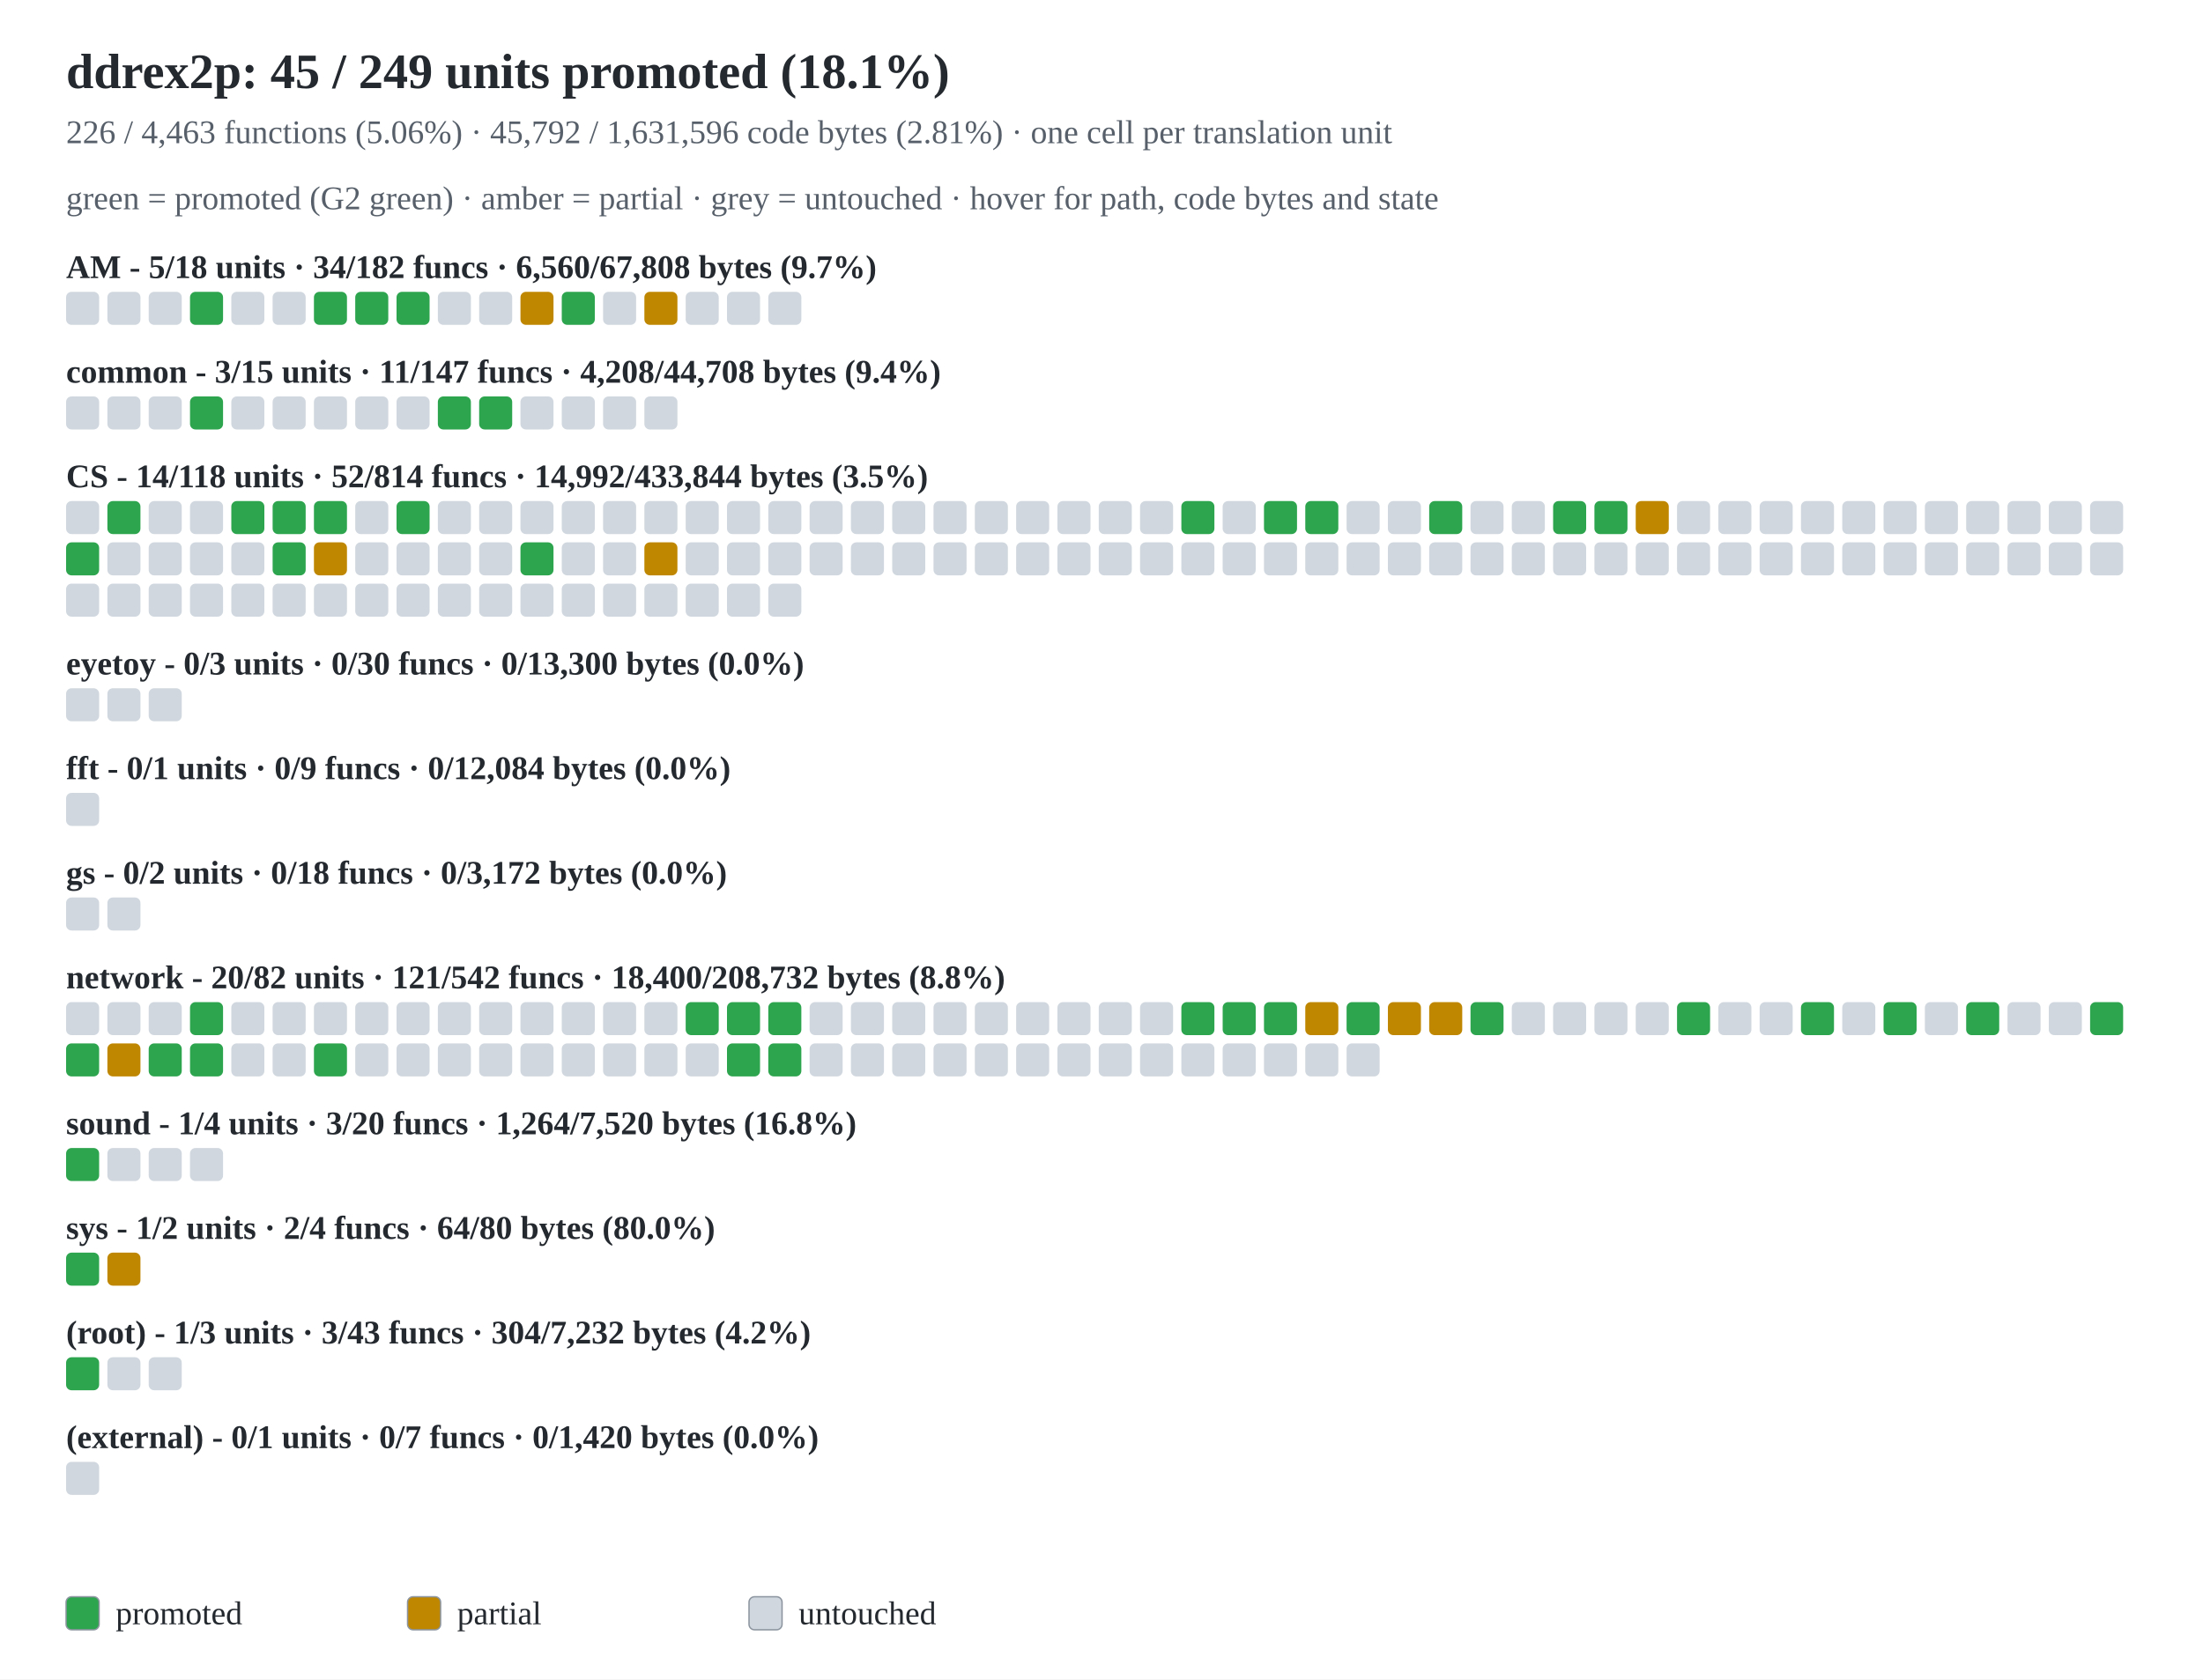
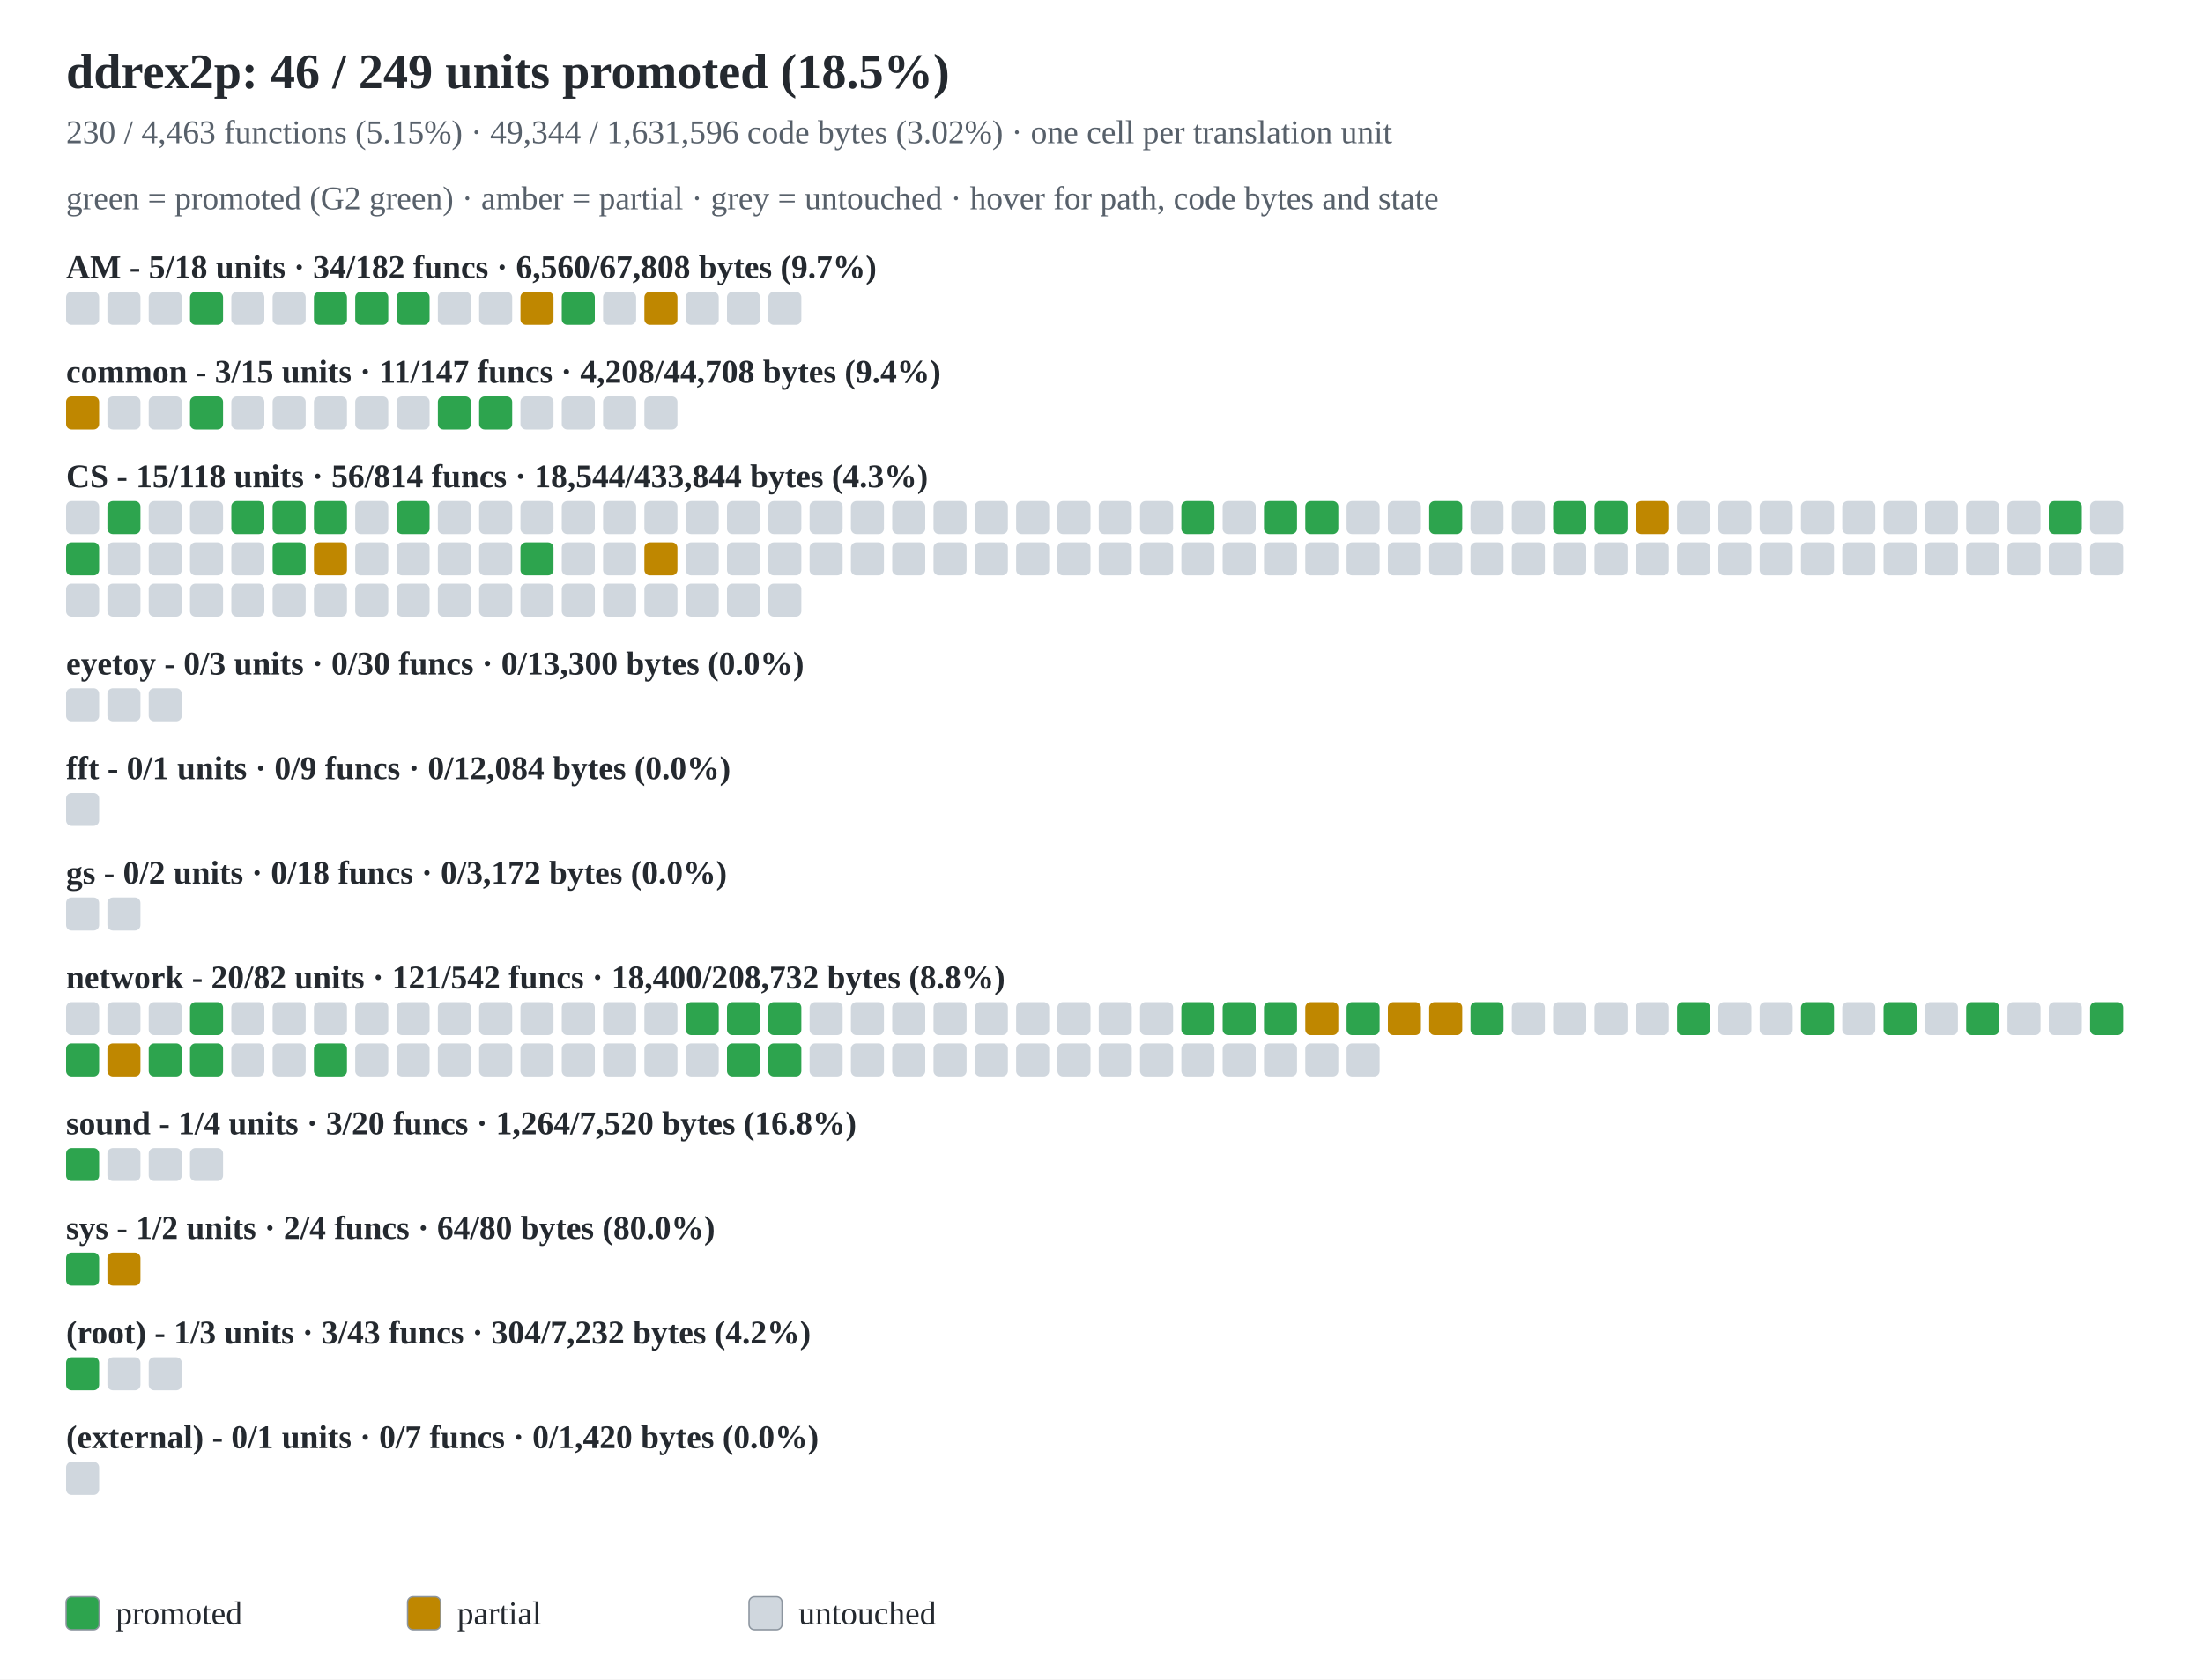
<svg xmlns="http://www.w3.org/2000/svg" width="800" height="610" viewBox="0 0 800 610" role="img" aria-label="ddrex2p translation unit heatmap">
  <rect width="800" height="610" fill="#ffffff" />
-   <text x="24" y="32" font-size="18" font-weight="600" fill="#24292f">ddrex2p: 45 / 249 units promoted (18.1%)</text>
-   <text x="24" y="52" font-size="12" fill="#57606a">226 / 4,463 functions (5.06%) · 45,792 / 1,631,596 code bytes (2.81%) · one cell per translation unit</text>
+   <text x="24" y="32" font-size="18" font-weight="600" fill="#24292f">ddrex2p: 46 / 249 units promoted (18.5%)</text>
+   <text x="24" y="52" font-size="12" fill="#57606a">230 / 4,463 functions (5.15%) · 49,344 / 1,631,596 code bytes (3.02%) · one cell per translation unit</text>
  <text x="24" y="76" font-size="12" fill="#57606a">green = promoted (G2 green) · amber = partial · grey = untouched · hover for path, code bytes and state</text>
  <g class="module" data-module="AM">
    <text x="24" y="101" font-size="12" font-weight="600" fill="#24292f">AM - 5/18 units · 34/182 funcs · 6,560/67,808 bytes (9.7%)</text>
    <rect class="cell" data-state="untouched" x="24" y="106" width="12" height="12" rx="2" fill="#d0d7de" />
    <rect class="cell" data-state="untouched" x="39" y="106" width="12" height="12" rx="2" fill="#d0d7de" />
    <rect class="cell" data-state="untouched" x="54" y="106" width="12" height="12" rx="2" fill="#d0d7de" />
    <rect class="cell" data-state="promoted" x="69" y="106" width="12" height="12" rx="2" fill="#2da44e" />
    <rect class="cell" data-state="untouched" x="84" y="106" width="12" height="12" rx="2" fill="#d0d7de" />
    <rect class="cell" data-state="untouched" x="99" y="106" width="12" height="12" rx="2" fill="#d0d7de" />
    <rect class="cell" data-state="promoted" x="114" y="106" width="12" height="12" rx="2" fill="#2da44e" />
    <rect class="cell" data-state="promoted" x="129" y="106" width="12" height="12" rx="2" fill="#2da44e" />
    <rect class="cell" data-state="promoted" x="144" y="106" width="12" height="12" rx="2" fill="#2da44e" />
    <rect class="cell" data-state="untouched" x="159" y="106" width="12" height="12" rx="2" fill="#d0d7de" />
    <rect class="cell" data-state="untouched" x="174" y="106" width="12" height="12" rx="2" fill="#d0d7de" />
    <rect class="cell" data-state="partial" x="189" y="106" width="12" height="12" rx="2" fill="#bf8700" />
    <rect class="cell" data-state="promoted" x="204" y="106" width="12" height="12" rx="2" fill="#2da44e" />
    <rect class="cell" data-state="untouched" x="219" y="106" width="12" height="12" rx="2" fill="#d0d7de" />
    <rect class="cell" data-state="partial" x="234" y="106" width="12" height="12" rx="2" fill="#bf8700" />
    <rect class="cell" data-state="untouched" x="249" y="106" width="12" height="12" rx="2" fill="#d0d7de" />
    <rect class="cell" data-state="untouched" x="264" y="106" width="12" height="12" rx="2" fill="#d0d7de" />
    <rect class="cell" data-state="untouched" x="279" y="106" width="12" height="12" rx="2" fill="#d0d7de" />
  </g>
  <g class="module" data-module="common">
    <text x="24" y="139" font-size="12" font-weight="600" fill="#24292f">common - 3/15 units · 11/147 funcs · 4,208/44,708 bytes (9.4%)</text>
-     <rect class="cell" data-state="untouched" x="24" y="144" width="12" height="12" rx="2" fill="#d0d7de" />
+     <rect class="cell" data-state="partial" x="24" y="144" width="12" height="12" rx="2" fill="#bf8700" />
    <rect class="cell" data-state="untouched" x="39" y="144" width="12" height="12" rx="2" fill="#d0d7de" />
    <rect class="cell" data-state="untouched" x="54" y="144" width="12" height="12" rx="2" fill="#d0d7de" />
    <rect class="cell" data-state="promoted" x="69" y="144" width="12" height="12" rx="2" fill="#2da44e" />
    <rect class="cell" data-state="untouched" x="84" y="144" width="12" height="12" rx="2" fill="#d0d7de" />
    <rect class="cell" data-state="untouched" x="99" y="144" width="12" height="12" rx="2" fill="#d0d7de" />
    <rect class="cell" data-state="untouched" x="114" y="144" width="12" height="12" rx="2" fill="#d0d7de" />
    <rect class="cell" data-state="untouched" x="129" y="144" width="12" height="12" rx="2" fill="#d0d7de" />
    <rect class="cell" data-state="untouched" x="144" y="144" width="12" height="12" rx="2" fill="#d0d7de" />
    <rect class="cell" data-state="promoted" x="159" y="144" width="12" height="12" rx="2" fill="#2da44e" />
    <rect class="cell" data-state="promoted" x="174" y="144" width="12" height="12" rx="2" fill="#2da44e" />
    <rect class="cell" data-state="untouched" x="189" y="144" width="12" height="12" rx="2" fill="#d0d7de" />
    <rect class="cell" data-state="untouched" x="204" y="144" width="12" height="12" rx="2" fill="#d0d7de" />
    <rect class="cell" data-state="untouched" x="219" y="144" width="12" height="12" rx="2" fill="#d0d7de" />
    <rect class="cell" data-state="untouched" x="234" y="144" width="12" height="12" rx="2" fill="#d0d7de" />
  </g>
  <g class="module" data-module="CS">
-     <text x="24" y="177" font-size="12" font-weight="600" fill="#24292f">CS - 14/118 units · 52/814 funcs · 14,992/433,844 bytes (3.5%)</text>
+     <text x="24" y="177" font-size="12" font-weight="600" fill="#24292f">CS - 15/118 units · 56/814 funcs · 18,544/433,844 bytes (4.3%)</text>
    <rect class="cell" data-state="untouched" x="24" y="182" width="12" height="12" rx="2" fill="#d0d7de" />
    <rect class="cell" data-state="promoted" x="39" y="182" width="12" height="12" rx="2" fill="#2da44e" />
    <rect class="cell" data-state="untouched" x="54" y="182" width="12" height="12" rx="2" fill="#d0d7de" />
    <rect class="cell" data-state="untouched" x="69" y="182" width="12" height="12" rx="2" fill="#d0d7de" />
    <rect class="cell" data-state="promoted" x="84" y="182" width="12" height="12" rx="2" fill="#2da44e" />
    <rect class="cell" data-state="promoted" x="99" y="182" width="12" height="12" rx="2" fill="#2da44e" />
    <rect class="cell" data-state="promoted" x="114" y="182" width="12" height="12" rx="2" fill="#2da44e" />
    <rect class="cell" data-state="untouched" x="129" y="182" width="12" height="12" rx="2" fill="#d0d7de" />
    <rect class="cell" data-state="promoted" x="144" y="182" width="12" height="12" rx="2" fill="#2da44e" />
    <rect class="cell" data-state="untouched" x="159" y="182" width="12" height="12" rx="2" fill="#d0d7de" />
    <rect class="cell" data-state="untouched" x="174" y="182" width="12" height="12" rx="2" fill="#d0d7de" />
    <rect class="cell" data-state="untouched" x="189" y="182" width="12" height="12" rx="2" fill="#d0d7de" />
    <rect class="cell" data-state="untouched" x="204" y="182" width="12" height="12" rx="2" fill="#d0d7de" />
    <rect class="cell" data-state="untouched" x="219" y="182" width="12" height="12" rx="2" fill="#d0d7de" />
    <rect class="cell" data-state="untouched" x="234" y="182" width="12" height="12" rx="2" fill="#d0d7de" />
    <rect class="cell" data-state="untouched" x="249" y="182" width="12" height="12" rx="2" fill="#d0d7de" />
    <rect class="cell" data-state="untouched" x="264" y="182" width="12" height="12" rx="2" fill="#d0d7de" />
    <rect class="cell" data-state="untouched" x="279" y="182" width="12" height="12" rx="2" fill="#d0d7de" />
    <rect class="cell" data-state="untouched" x="294" y="182" width="12" height="12" rx="2" fill="#d0d7de" />
    <rect class="cell" data-state="untouched" x="309" y="182" width="12" height="12" rx="2" fill="#d0d7de" />
    <rect class="cell" data-state="untouched" x="324" y="182" width="12" height="12" rx="2" fill="#d0d7de" />
    <rect class="cell" data-state="untouched" x="339" y="182" width="12" height="12" rx="2" fill="#d0d7de" />
    <rect class="cell" data-state="untouched" x="354" y="182" width="12" height="12" rx="2" fill="#d0d7de" />
    <rect class="cell" data-state="untouched" x="369" y="182" width="12" height="12" rx="2" fill="#d0d7de" />
    <rect class="cell" data-state="untouched" x="384" y="182" width="12" height="12" rx="2" fill="#d0d7de" />
    <rect class="cell" data-state="untouched" x="399" y="182" width="12" height="12" rx="2" fill="#d0d7de" />
    <rect class="cell" data-state="untouched" x="414" y="182" width="12" height="12" rx="2" fill="#d0d7de" />
    <rect class="cell" data-state="promoted" x="429" y="182" width="12" height="12" rx="2" fill="#2da44e" />
    <rect class="cell" data-state="untouched" x="444" y="182" width="12" height="12" rx="2" fill="#d0d7de" />
    <rect class="cell" data-state="promoted" x="459" y="182" width="12" height="12" rx="2" fill="#2da44e" />
    <rect class="cell" data-state="promoted" x="474" y="182" width="12" height="12" rx="2" fill="#2da44e" />
    <rect class="cell" data-state="untouched" x="489" y="182" width="12" height="12" rx="2" fill="#d0d7de" />
    <rect class="cell" data-state="untouched" x="504" y="182" width="12" height="12" rx="2" fill="#d0d7de" />
    <rect class="cell" data-state="promoted" x="519" y="182" width="12" height="12" rx="2" fill="#2da44e" />
    <rect class="cell" data-state="untouched" x="534" y="182" width="12" height="12" rx="2" fill="#d0d7de" />
    <rect class="cell" data-state="untouched" x="549" y="182" width="12" height="12" rx="2" fill="#d0d7de" />
    <rect class="cell" data-state="promoted" x="564" y="182" width="12" height="12" rx="2" fill="#2da44e" />
    <rect class="cell" data-state="promoted" x="579" y="182" width="12" height="12" rx="2" fill="#2da44e" />
    <rect class="cell" data-state="partial" x="594" y="182" width="12" height="12" rx="2" fill="#bf8700" />
    <rect class="cell" data-state="untouched" x="609" y="182" width="12" height="12" rx="2" fill="#d0d7de" />
    <rect class="cell" data-state="untouched" x="624" y="182" width="12" height="12" rx="2" fill="#d0d7de" />
    <rect class="cell" data-state="untouched" x="639" y="182" width="12" height="12" rx="2" fill="#d0d7de" />
    <rect class="cell" data-state="untouched" x="654" y="182" width="12" height="12" rx="2" fill="#d0d7de" />
    <rect class="cell" data-state="untouched" x="669" y="182" width="12" height="12" rx="2" fill="#d0d7de" />
    <rect class="cell" data-state="untouched" x="684" y="182" width="12" height="12" rx="2" fill="#d0d7de" />
    <rect class="cell" data-state="untouched" x="699" y="182" width="12" height="12" rx="2" fill="#d0d7de" />
    <rect class="cell" data-state="untouched" x="714" y="182" width="12" height="12" rx="2" fill="#d0d7de" />
    <rect class="cell" data-state="untouched" x="729" y="182" width="12" height="12" rx="2" fill="#d0d7de" />
-     <rect class="cell" data-state="untouched" x="744" y="182" width="12" height="12" rx="2" fill="#d0d7de" />
+     <rect class="cell" data-state="promoted" x="744" y="182" width="12" height="12" rx="2" fill="#2da44e" />
    <rect class="cell" data-state="untouched" x="759" y="182" width="12" height="12" rx="2" fill="#d0d7de" />
    <rect class="cell" data-state="promoted" x="24" y="197" width="12" height="12" rx="2" fill="#2da44e" />
    <rect class="cell" data-state="untouched" x="39" y="197" width="12" height="12" rx="2" fill="#d0d7de" />
    <rect class="cell" data-state="untouched" x="54" y="197" width="12" height="12" rx="2" fill="#d0d7de" />
    <rect class="cell" data-state="untouched" x="69" y="197" width="12" height="12" rx="2" fill="#d0d7de" />
    <rect class="cell" data-state="untouched" x="84" y="197" width="12" height="12" rx="2" fill="#d0d7de" />
    <rect class="cell" data-state="promoted" x="99" y="197" width="12" height="12" rx="2" fill="#2da44e" />
    <rect class="cell" data-state="partial" x="114" y="197" width="12" height="12" rx="2" fill="#bf8700" />
    <rect class="cell" data-state="untouched" x="129" y="197" width="12" height="12" rx="2" fill="#d0d7de" />
    <rect class="cell" data-state="untouched" x="144" y="197" width="12" height="12" rx="2" fill="#d0d7de" />
    <rect class="cell" data-state="untouched" x="159" y="197" width="12" height="12" rx="2" fill="#d0d7de" />
    <rect class="cell" data-state="untouched" x="174" y="197" width="12" height="12" rx="2" fill="#d0d7de" />
    <rect class="cell" data-state="promoted" x="189" y="197" width="12" height="12" rx="2" fill="#2da44e" />
    <rect class="cell" data-state="untouched" x="204" y="197" width="12" height="12" rx="2" fill="#d0d7de" />
    <rect class="cell" data-state="untouched" x="219" y="197" width="12" height="12" rx="2" fill="#d0d7de" />
    <rect class="cell" data-state="partial" x="234" y="197" width="12" height="12" rx="2" fill="#bf8700" />
    <rect class="cell" data-state="untouched" x="249" y="197" width="12" height="12" rx="2" fill="#d0d7de" />
    <rect class="cell" data-state="untouched" x="264" y="197" width="12" height="12" rx="2" fill="#d0d7de" />
    <rect class="cell" data-state="untouched" x="279" y="197" width="12" height="12" rx="2" fill="#d0d7de" />
    <rect class="cell" data-state="untouched" x="294" y="197" width="12" height="12" rx="2" fill="#d0d7de" />
    <rect class="cell" data-state="untouched" x="309" y="197" width="12" height="12" rx="2" fill="#d0d7de" />
    <rect class="cell" data-state="untouched" x="324" y="197" width="12" height="12" rx="2" fill="#d0d7de" />
    <rect class="cell" data-state="untouched" x="339" y="197" width="12" height="12" rx="2" fill="#d0d7de" />
    <rect class="cell" data-state="untouched" x="354" y="197" width="12" height="12" rx="2" fill="#d0d7de" />
    <rect class="cell" data-state="untouched" x="369" y="197" width="12" height="12" rx="2" fill="#d0d7de" />
    <rect class="cell" data-state="untouched" x="384" y="197" width="12" height="12" rx="2" fill="#d0d7de" />
    <rect class="cell" data-state="untouched" x="399" y="197" width="12" height="12" rx="2" fill="#d0d7de" />
    <rect class="cell" data-state="untouched" x="414" y="197" width="12" height="12" rx="2" fill="#d0d7de" />
    <rect class="cell" data-state="untouched" x="429" y="197" width="12" height="12" rx="2" fill="#d0d7de" />
    <rect class="cell" data-state="untouched" x="444" y="197" width="12" height="12" rx="2" fill="#d0d7de" />
    <rect class="cell" data-state="untouched" x="459" y="197" width="12" height="12" rx="2" fill="#d0d7de" />
    <rect class="cell" data-state="untouched" x="474" y="197" width="12" height="12" rx="2" fill="#d0d7de" />
    <rect class="cell" data-state="untouched" x="489" y="197" width="12" height="12" rx="2" fill="#d0d7de" />
    <rect class="cell" data-state="untouched" x="504" y="197" width="12" height="12" rx="2" fill="#d0d7de" />
    <rect class="cell" data-state="untouched" x="519" y="197" width="12" height="12" rx="2" fill="#d0d7de" />
    <rect class="cell" data-state="untouched" x="534" y="197" width="12" height="12" rx="2" fill="#d0d7de" />
    <rect class="cell" data-state="untouched" x="549" y="197" width="12" height="12" rx="2" fill="#d0d7de" />
    <rect class="cell" data-state="untouched" x="564" y="197" width="12" height="12" rx="2" fill="#d0d7de" />
    <rect class="cell" data-state="untouched" x="579" y="197" width="12" height="12" rx="2" fill="#d0d7de" />
    <rect class="cell" data-state="untouched" x="594" y="197" width="12" height="12" rx="2" fill="#d0d7de" />
    <rect class="cell" data-state="untouched" x="609" y="197" width="12" height="12" rx="2" fill="#d0d7de" />
    <rect class="cell" data-state="untouched" x="624" y="197" width="12" height="12" rx="2" fill="#d0d7de" />
    <rect class="cell" data-state="untouched" x="639" y="197" width="12" height="12" rx="2" fill="#d0d7de" />
    <rect class="cell" data-state="untouched" x="654" y="197" width="12" height="12" rx="2" fill="#d0d7de" />
    <rect class="cell" data-state="untouched" x="669" y="197" width="12" height="12" rx="2" fill="#d0d7de" />
    <rect class="cell" data-state="untouched" x="684" y="197" width="12" height="12" rx="2" fill="#d0d7de" />
    <rect class="cell" data-state="untouched" x="699" y="197" width="12" height="12" rx="2" fill="#d0d7de" />
    <rect class="cell" data-state="untouched" x="714" y="197" width="12" height="12" rx="2" fill="#d0d7de" />
    <rect class="cell" data-state="untouched" x="729" y="197" width="12" height="12" rx="2" fill="#d0d7de" />
    <rect class="cell" data-state="untouched" x="744" y="197" width="12" height="12" rx="2" fill="#d0d7de" />
    <rect class="cell" data-state="untouched" x="759" y="197" width="12" height="12" rx="2" fill="#d0d7de" />
    <rect class="cell" data-state="untouched" x="24" y="212" width="12" height="12" rx="2" fill="#d0d7de" />
    <rect class="cell" data-state="untouched" x="39" y="212" width="12" height="12" rx="2" fill="#d0d7de" />
    <rect class="cell" data-state="untouched" x="54" y="212" width="12" height="12" rx="2" fill="#d0d7de" />
    <rect class="cell" data-state="untouched" x="69" y="212" width="12" height="12" rx="2" fill="#d0d7de" />
    <rect class="cell" data-state="untouched" x="84" y="212" width="12" height="12" rx="2" fill="#d0d7de" />
    <rect class="cell" data-state="untouched" x="99" y="212" width="12" height="12" rx="2" fill="#d0d7de" />
    <rect class="cell" data-state="untouched" x="114" y="212" width="12" height="12" rx="2" fill="#d0d7de" />
    <rect class="cell" data-state="untouched" x="129" y="212" width="12" height="12" rx="2" fill="#d0d7de" />
    <rect class="cell" data-state="untouched" x="144" y="212" width="12" height="12" rx="2" fill="#d0d7de" />
    <rect class="cell" data-state="untouched" x="159" y="212" width="12" height="12" rx="2" fill="#d0d7de" />
    <rect class="cell" data-state="untouched" x="174" y="212" width="12" height="12" rx="2" fill="#d0d7de" />
    <rect class="cell" data-state="untouched" x="189" y="212" width="12" height="12" rx="2" fill="#d0d7de" />
    <rect class="cell" data-state="untouched" x="204" y="212" width="12" height="12" rx="2" fill="#d0d7de" />
    <rect class="cell" data-state="untouched" x="219" y="212" width="12" height="12" rx="2" fill="#d0d7de" />
    <rect class="cell" data-state="untouched" x="234" y="212" width="12" height="12" rx="2" fill="#d0d7de" />
    <rect class="cell" data-state="untouched" x="249" y="212" width="12" height="12" rx="2" fill="#d0d7de" />
    <rect class="cell" data-state="untouched" x="264" y="212" width="12" height="12" rx="2" fill="#d0d7de" />
    <rect class="cell" data-state="untouched" x="279" y="212" width="12" height="12" rx="2" fill="#d0d7de" />
  </g>
  <g class="module" data-module="eyetoy">
    <text x="24" y="245" font-size="12" font-weight="600" fill="#24292f">eyetoy - 0/3 units · 0/30 funcs · 0/13,300 bytes (0.0%)</text>
    <rect class="cell" data-state="untouched" x="24" y="250" width="12" height="12" rx="2" fill="#d0d7de" />
    <rect class="cell" data-state="untouched" x="39" y="250" width="12" height="12" rx="2" fill="#d0d7de" />
    <rect class="cell" data-state="untouched" x="54" y="250" width="12" height="12" rx="2" fill="#d0d7de" />
  </g>
  <g class="module" data-module="fft">
    <text x="24" y="283" font-size="12" font-weight="600" fill="#24292f">fft - 0/1 units · 0/9 funcs · 0/12,084 bytes (0.0%)</text>
    <rect class="cell" data-state="untouched" x="24" y="288" width="12" height="12" rx="2" fill="#d0d7de" />
  </g>
  <g class="module" data-module="gs">
    <text x="24" y="321" font-size="12" font-weight="600" fill="#24292f">gs - 0/2 units · 0/18 funcs · 0/3,172 bytes (0.0%)</text>
    <rect class="cell" data-state="untouched" x="24" y="326" width="12" height="12" rx="2" fill="#d0d7de" />
    <rect class="cell" data-state="untouched" x="39" y="326" width="12" height="12" rx="2" fill="#d0d7de" />
  </g>
  <g class="module" data-module="network">
    <text x="24" y="359" font-size="12" font-weight="600" fill="#24292f">network - 20/82 units · 121/542 funcs · 18,400/208,732 bytes (8.8%)</text>
    <rect class="cell" data-state="untouched" x="24" y="364" width="12" height="12" rx="2" fill="#d0d7de" />
    <rect class="cell" data-state="untouched" x="39" y="364" width="12" height="12" rx="2" fill="#d0d7de" />
    <rect class="cell" data-state="untouched" x="54" y="364" width="12" height="12" rx="2" fill="#d0d7de" />
    <rect class="cell" data-state="promoted" x="69" y="364" width="12" height="12" rx="2" fill="#2da44e" />
    <rect class="cell" data-state="untouched" x="84" y="364" width="12" height="12" rx="2" fill="#d0d7de" />
    <rect class="cell" data-state="untouched" x="99" y="364" width="12" height="12" rx="2" fill="#d0d7de" />
    <rect class="cell" data-state="untouched" x="114" y="364" width="12" height="12" rx="2" fill="#d0d7de" />
    <rect class="cell" data-state="untouched" x="129" y="364" width="12" height="12" rx="2" fill="#d0d7de" />
    <rect class="cell" data-state="untouched" x="144" y="364" width="12" height="12" rx="2" fill="#d0d7de" />
    <rect class="cell" data-state="untouched" x="159" y="364" width="12" height="12" rx="2" fill="#d0d7de" />
    <rect class="cell" data-state="untouched" x="174" y="364" width="12" height="12" rx="2" fill="#d0d7de" />
    <rect class="cell" data-state="untouched" x="189" y="364" width="12" height="12" rx="2" fill="#d0d7de" />
    <rect class="cell" data-state="untouched" x="204" y="364" width="12" height="12" rx="2" fill="#d0d7de" />
    <rect class="cell" data-state="untouched" x="219" y="364" width="12" height="12" rx="2" fill="#d0d7de" />
    <rect class="cell" data-state="untouched" x="234" y="364" width="12" height="12" rx="2" fill="#d0d7de" />
    <rect class="cell" data-state="promoted" x="249" y="364" width="12" height="12" rx="2" fill="#2da44e" />
    <rect class="cell" data-state="promoted" x="264" y="364" width="12" height="12" rx="2" fill="#2da44e" />
    <rect class="cell" data-state="promoted" x="279" y="364" width="12" height="12" rx="2" fill="#2da44e" />
    <rect class="cell" data-state="untouched" x="294" y="364" width="12" height="12" rx="2" fill="#d0d7de" />
    <rect class="cell" data-state="untouched" x="309" y="364" width="12" height="12" rx="2" fill="#d0d7de" />
    <rect class="cell" data-state="untouched" x="324" y="364" width="12" height="12" rx="2" fill="#d0d7de" />
    <rect class="cell" data-state="untouched" x="339" y="364" width="12" height="12" rx="2" fill="#d0d7de" />
    <rect class="cell" data-state="untouched" x="354" y="364" width="12" height="12" rx="2" fill="#d0d7de" />
    <rect class="cell" data-state="untouched" x="369" y="364" width="12" height="12" rx="2" fill="#d0d7de" />
    <rect class="cell" data-state="untouched" x="384" y="364" width="12" height="12" rx="2" fill="#d0d7de" />
    <rect class="cell" data-state="untouched" x="399" y="364" width="12" height="12" rx="2" fill="#d0d7de" />
    <rect class="cell" data-state="untouched" x="414" y="364" width="12" height="12" rx="2" fill="#d0d7de" />
    <rect class="cell" data-state="promoted" x="429" y="364" width="12" height="12" rx="2" fill="#2da44e" />
    <rect class="cell" data-state="promoted" x="444" y="364" width="12" height="12" rx="2" fill="#2da44e" />
    <rect class="cell" data-state="promoted" x="459" y="364" width="12" height="12" rx="2" fill="#2da44e" />
    <rect class="cell" data-state="partial" x="474" y="364" width="12" height="12" rx="2" fill="#bf8700" />
    <rect class="cell" data-state="promoted" x="489" y="364" width="12" height="12" rx="2" fill="#2da44e" />
    <rect class="cell" data-state="partial" x="504" y="364" width="12" height="12" rx="2" fill="#bf8700" />
    <rect class="cell" data-state="partial" x="519" y="364" width="12" height="12" rx="2" fill="#bf8700" />
    <rect class="cell" data-state="promoted" x="534" y="364" width="12" height="12" rx="2" fill="#2da44e" />
    <rect class="cell" data-state="untouched" x="549" y="364" width="12" height="12" rx="2" fill="#d0d7de" />
    <rect class="cell" data-state="untouched" x="564" y="364" width="12" height="12" rx="2" fill="#d0d7de" />
    <rect class="cell" data-state="untouched" x="579" y="364" width="12" height="12" rx="2" fill="#d0d7de" />
    <rect class="cell" data-state="untouched" x="594" y="364" width="12" height="12" rx="2" fill="#d0d7de" />
    <rect class="cell" data-state="promoted" x="609" y="364" width="12" height="12" rx="2" fill="#2da44e" />
    <rect class="cell" data-state="untouched" x="624" y="364" width="12" height="12" rx="2" fill="#d0d7de" />
    <rect class="cell" data-state="untouched" x="639" y="364" width="12" height="12" rx="2" fill="#d0d7de" />
    <rect class="cell" data-state="promoted" x="654" y="364" width="12" height="12" rx="2" fill="#2da44e" />
    <rect class="cell" data-state="untouched" x="669" y="364" width="12" height="12" rx="2" fill="#d0d7de" />
    <rect class="cell" data-state="promoted" x="684" y="364" width="12" height="12" rx="2" fill="#2da44e" />
    <rect class="cell" data-state="untouched" x="699" y="364" width="12" height="12" rx="2" fill="#d0d7de" />
    <rect class="cell" data-state="promoted" x="714" y="364" width="12" height="12" rx="2" fill="#2da44e" />
    <rect class="cell" data-state="untouched" x="729" y="364" width="12" height="12" rx="2" fill="#d0d7de" />
    <rect class="cell" data-state="untouched" x="744" y="364" width="12" height="12" rx="2" fill="#d0d7de" />
    <rect class="cell" data-state="promoted" x="759" y="364" width="12" height="12" rx="2" fill="#2da44e" />
    <rect class="cell" data-state="promoted" x="24" y="379" width="12" height="12" rx="2" fill="#2da44e" />
    <rect class="cell" data-state="partial" x="39" y="379" width="12" height="12" rx="2" fill="#bf8700" />
    <rect class="cell" data-state="promoted" x="54" y="379" width="12" height="12" rx="2" fill="#2da44e" />
    <rect class="cell" data-state="promoted" x="69" y="379" width="12" height="12" rx="2" fill="#2da44e" />
    <rect class="cell" data-state="untouched" x="84" y="379" width="12" height="12" rx="2" fill="#d0d7de" />
    <rect class="cell" data-state="untouched" x="99" y="379" width="12" height="12" rx="2" fill="#d0d7de" />
    <rect class="cell" data-state="promoted" x="114" y="379" width="12" height="12" rx="2" fill="#2da44e" />
    <rect class="cell" data-state="untouched" x="129" y="379" width="12" height="12" rx="2" fill="#d0d7de" />
    <rect class="cell" data-state="untouched" x="144" y="379" width="12" height="12" rx="2" fill="#d0d7de" />
    <rect class="cell" data-state="untouched" x="159" y="379" width="12" height="12" rx="2" fill="#d0d7de" />
    <rect class="cell" data-state="untouched" x="174" y="379" width="12" height="12" rx="2" fill="#d0d7de" />
    <rect class="cell" data-state="untouched" x="189" y="379" width="12" height="12" rx="2" fill="#d0d7de" />
    <rect class="cell" data-state="untouched" x="204" y="379" width="12" height="12" rx="2" fill="#d0d7de" />
    <rect class="cell" data-state="untouched" x="219" y="379" width="12" height="12" rx="2" fill="#d0d7de" />
    <rect class="cell" data-state="untouched" x="234" y="379" width="12" height="12" rx="2" fill="#d0d7de" />
    <rect class="cell" data-state="untouched" x="249" y="379" width="12" height="12" rx="2" fill="#d0d7de" />
    <rect class="cell" data-state="promoted" x="264" y="379" width="12" height="12" rx="2" fill="#2da44e" />
    <rect class="cell" data-state="promoted" x="279" y="379" width="12" height="12" rx="2" fill="#2da44e" />
    <rect class="cell" data-state="untouched" x="294" y="379" width="12" height="12" rx="2" fill="#d0d7de" />
    <rect class="cell" data-state="untouched" x="309" y="379" width="12" height="12" rx="2" fill="#d0d7de" />
    <rect class="cell" data-state="untouched" x="324" y="379" width="12" height="12" rx="2" fill="#d0d7de" />
    <rect class="cell" data-state="untouched" x="339" y="379" width="12" height="12" rx="2" fill="#d0d7de" />
    <rect class="cell" data-state="untouched" x="354" y="379" width="12" height="12" rx="2" fill="#d0d7de" />
    <rect class="cell" data-state="untouched" x="369" y="379" width="12" height="12" rx="2" fill="#d0d7de" />
    <rect class="cell" data-state="untouched" x="384" y="379" width="12" height="12" rx="2" fill="#d0d7de" />
    <rect class="cell" data-state="untouched" x="399" y="379" width="12" height="12" rx="2" fill="#d0d7de" />
    <rect class="cell" data-state="untouched" x="414" y="379" width="12" height="12" rx="2" fill="#d0d7de" />
    <rect class="cell" data-state="untouched" x="429" y="379" width="12" height="12" rx="2" fill="#d0d7de" />
    <rect class="cell" data-state="untouched" x="444" y="379" width="12" height="12" rx="2" fill="#d0d7de" />
    <rect class="cell" data-state="untouched" x="459" y="379" width="12" height="12" rx="2" fill="#d0d7de" />
    <rect class="cell" data-state="untouched" x="474" y="379" width="12" height="12" rx="2" fill="#d0d7de" />
    <rect class="cell" data-state="untouched" x="489" y="379" width="12" height="12" rx="2" fill="#d0d7de" />
  </g>
  <g class="module" data-module="sound">
    <text x="24" y="412" font-size="12" font-weight="600" fill="#24292f">sound - 1/4 units · 3/20 funcs · 1,264/7,520 bytes (16.8%)</text>
    <rect class="cell" data-state="promoted" x="24" y="417" width="12" height="12" rx="2" fill="#2da44e" />
    <rect class="cell" data-state="untouched" x="39" y="417" width="12" height="12" rx="2" fill="#d0d7de" />
    <rect class="cell" data-state="untouched" x="54" y="417" width="12" height="12" rx="2" fill="#d0d7de" />
    <rect class="cell" data-state="untouched" x="69" y="417" width="12" height="12" rx="2" fill="#d0d7de" />
  </g>
  <g class="module" data-module="sys">
    <text x="24" y="450" font-size="12" font-weight="600" fill="#24292f">sys - 1/2 units · 2/4 funcs · 64/80 bytes (80.0%)</text>
    <rect class="cell" data-state="promoted" x="24" y="455" width="12" height="12" rx="2" fill="#2da44e" />
    <rect class="cell" data-state="partial" x="39" y="455" width="12" height="12" rx="2" fill="#bf8700" />
  </g>
  <g class="module" data-module="(root)">
    <text x="24" y="488" font-size="12" font-weight="600" fill="#24292f">(root) - 1/3 units · 3/43 funcs · 304/7,232 bytes (4.2%)</text>
    <rect class="cell" data-state="promoted" x="24" y="493" width="12" height="12" rx="2" fill="#2da44e" />
    <rect class="cell" data-state="untouched" x="39" y="493" width="12" height="12" rx="2" fill="#d0d7de" />
    <rect class="cell" data-state="untouched" x="54" y="493" width="12" height="12" rx="2" fill="#d0d7de" />
  </g>
  <g class="module" data-module="(external)">
    <text x="24" y="526" font-size="12" font-weight="600" fill="#24292f">(external) - 0/1 units · 0/7 funcs · 0/1,420 bytes (0.0%)</text>
    <rect class="cell" data-state="untouched" x="24" y="531" width="12" height="12" rx="2" fill="#d0d7de" />
  </g>
  <g transform="translate(0 580)" class="legend">
    <rect x="24" y="0" width="12" height="12" rx="2" fill="#2da44e" stroke="#8c959f" stroke-width="0.5" />
    <text x="42" y="10" font-size="12" fill="#24292f">promoted</text>
    <rect x="148" y="0" width="12" height="12" rx="2" fill="#bf8700" stroke="#8c959f" stroke-width="0.5" />
    <text x="166" y="10" font-size="12" fill="#24292f">partial</text>
    <rect x="272" y="0" width="12" height="12" rx="2" fill="#d0d7de" stroke="#8c959f" stroke-width="0.5" />
    <text x="290" y="10" font-size="12" fill="#24292f">untouched</text>
  </g>
</svg>
